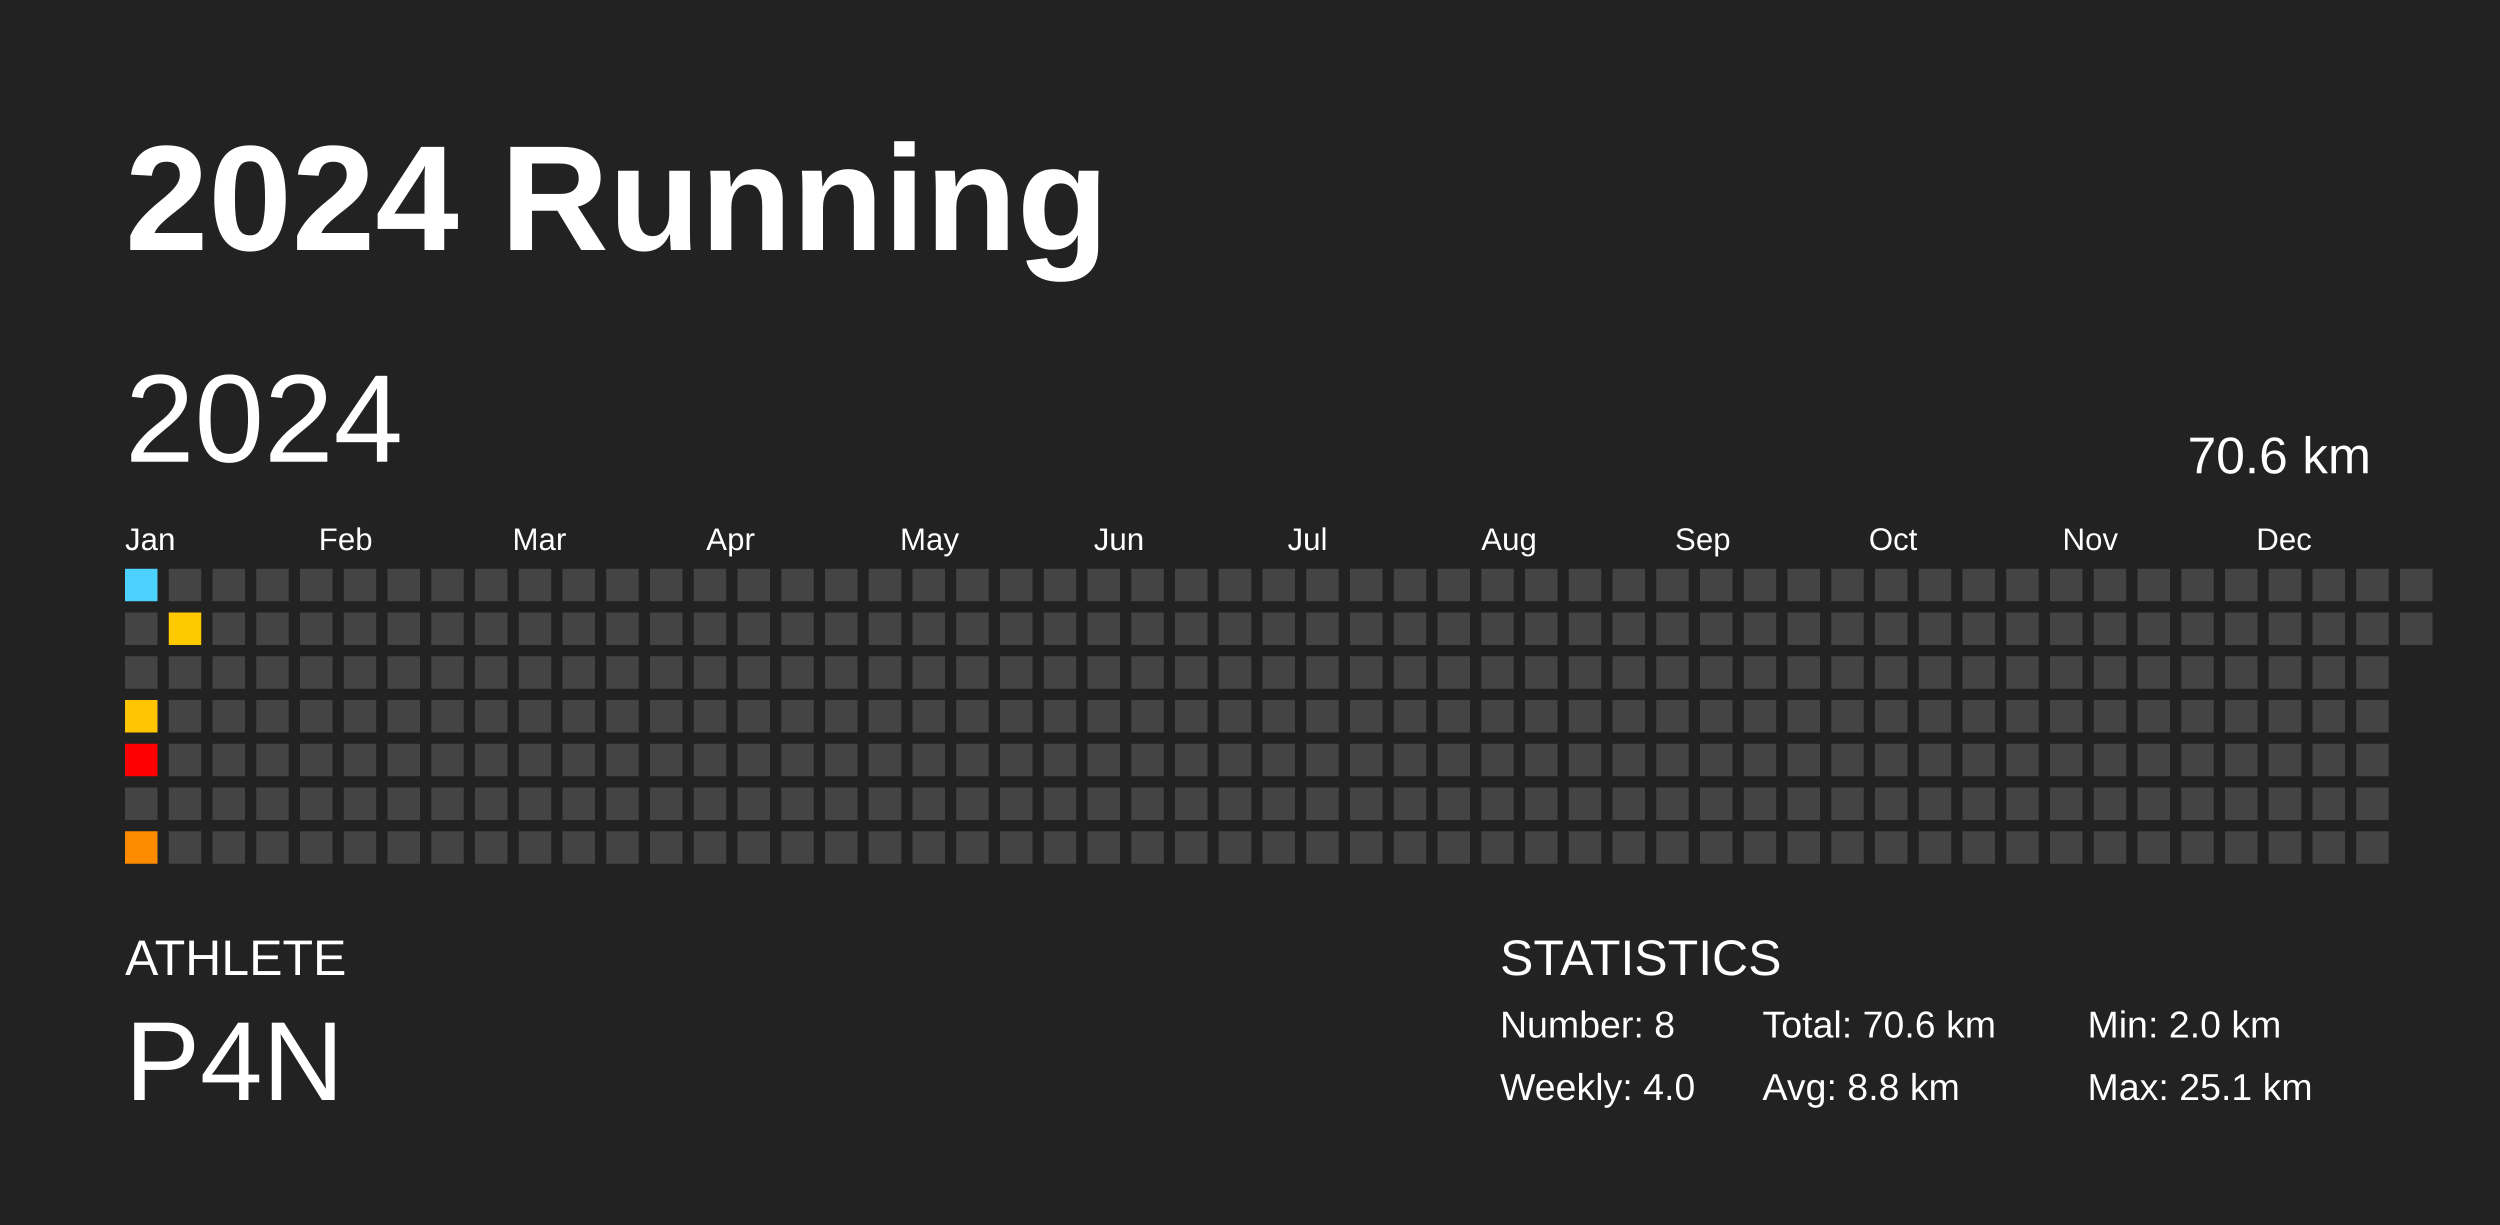
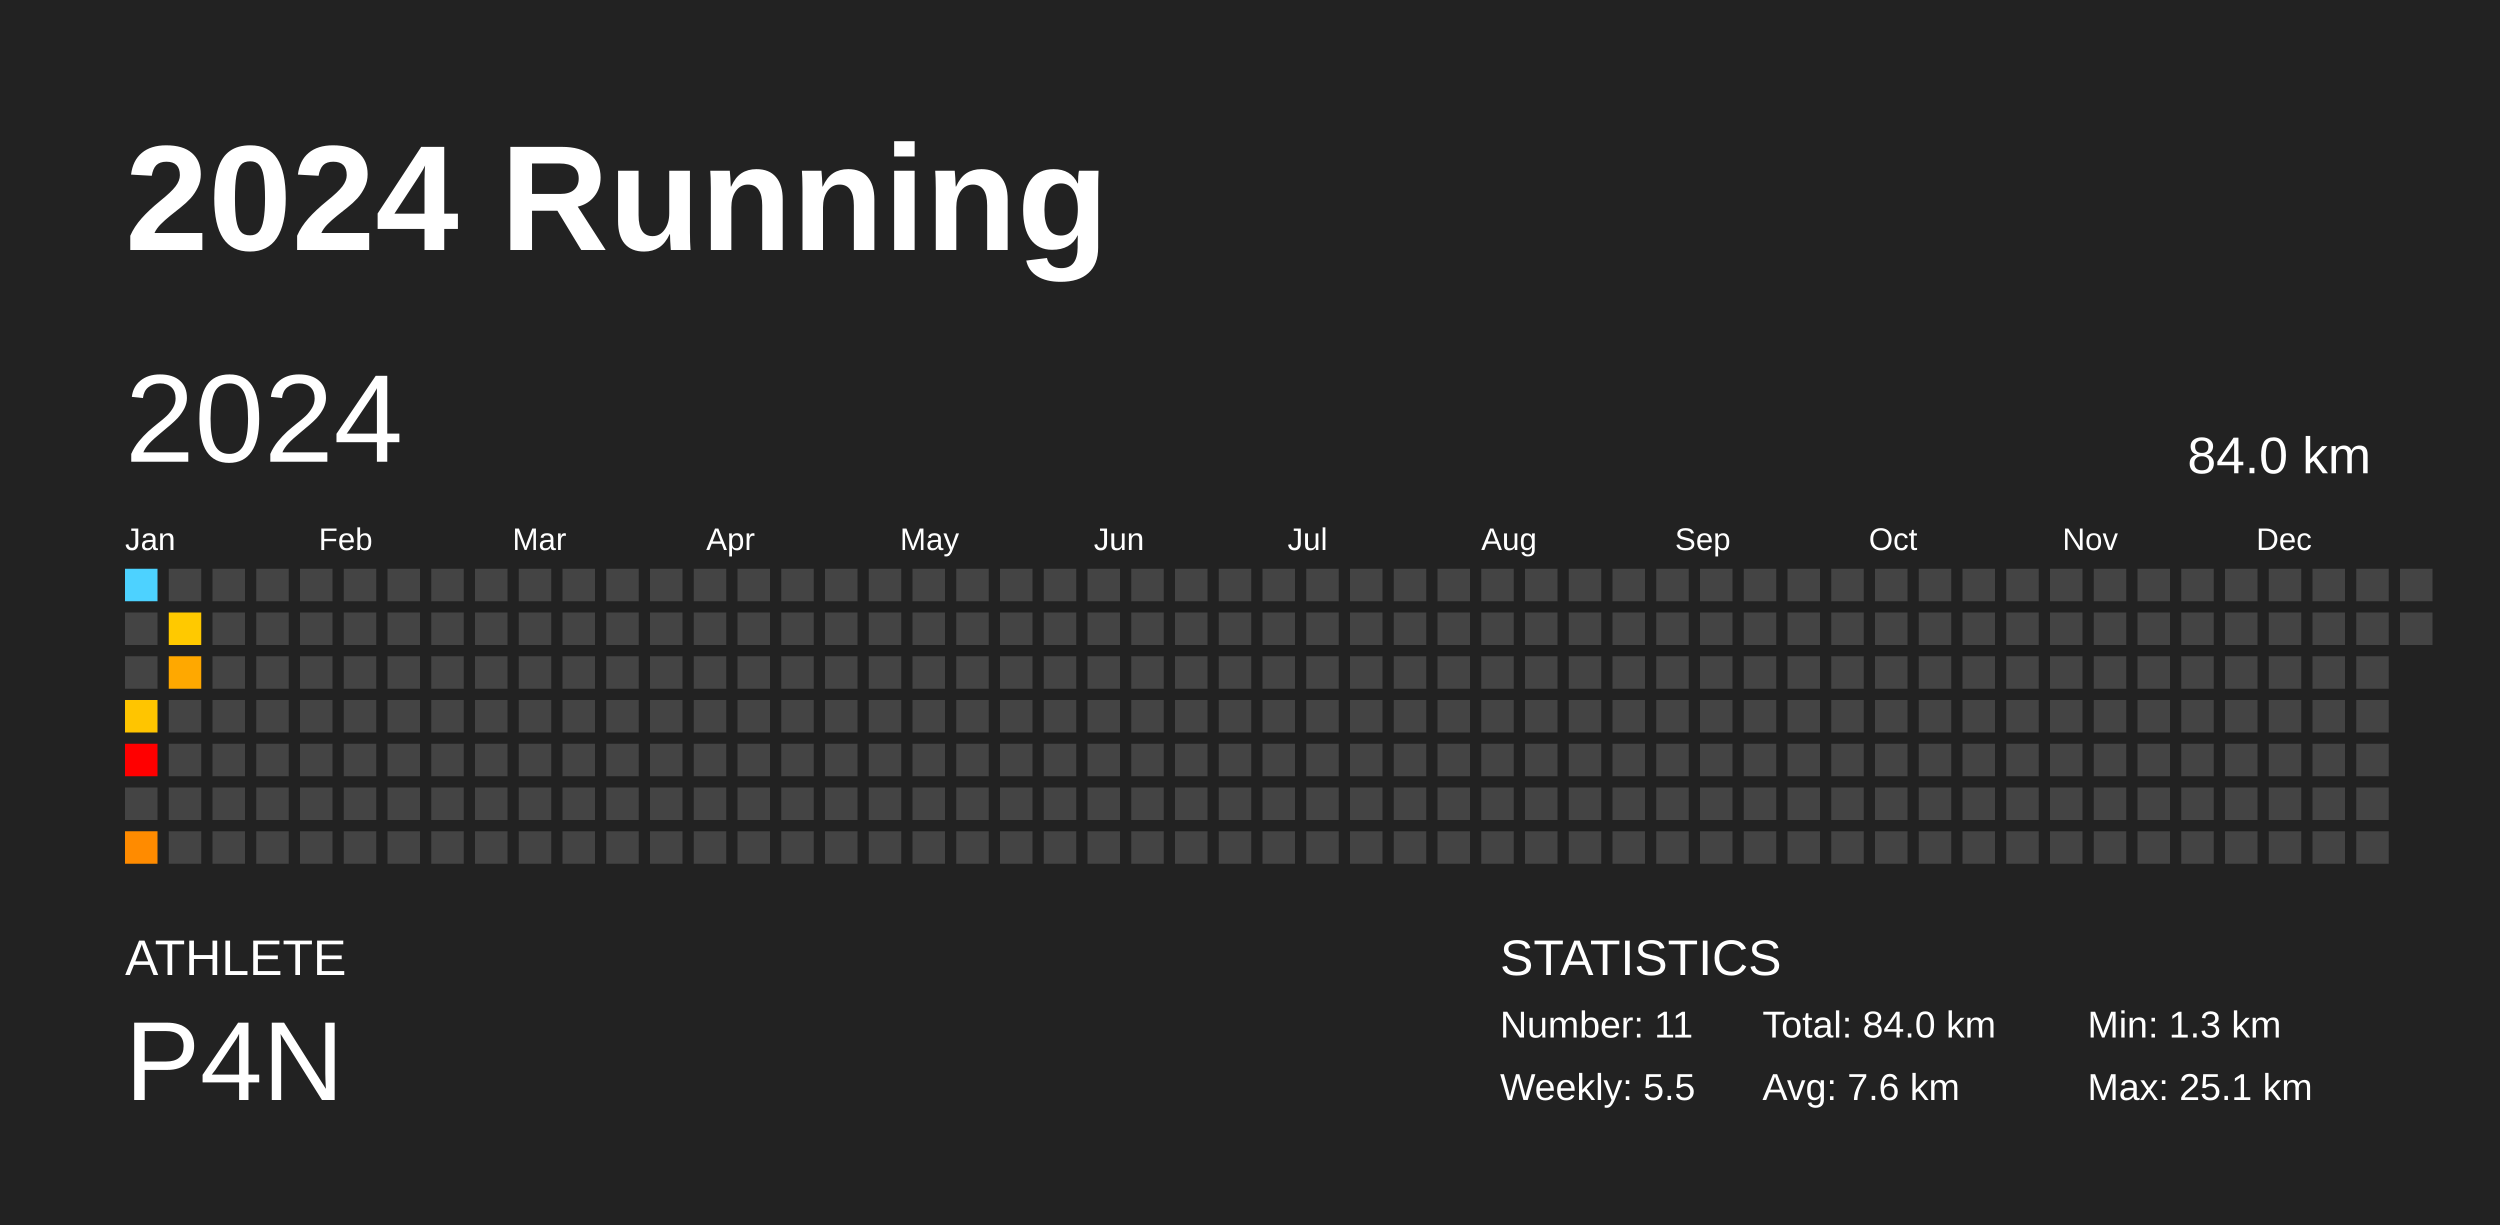
<svg xmlns="http://www.w3.org/2000/svg" baseProfile="full" height="98mm" version="1.1" viewBox="0,0,200,98" width="200mm">
  <defs />
  <rect fill="#222222" height="98" width="200" x="0" y="0" />
  <text fill="#FFFFFF" style="font-size:12px; font-family:Arial; font-weight:bold;" x="10" y="20">2024 Running</text>
  <text fill="#FFFFFF" style="font-size:4px; font-family:Arial" x="10" y="78">ATHLETE</text>
  <text fill="#FFFFFF" style="font-size:9px; font-family:Arial" x="10" y="88">P4N</text>
  <text fill="#FFFFFF" style="font-size:4px; font-family:Arial" x="120" y="78">STATISTICS</text>
-   <text fill="#FFFFFF" style="font-size:3px; font-family:Arial" x="120" y="83">Number: 8</text>
-   <text fill="#FFFFFF" style="font-size:3px; font-family:Arial" x="120" y="88">Weekly: 4.0</text>
-   <text fill="#FFFFFF" style="font-size:3px; font-family:Arial" x="141" y="83">Total: 70.6 km</text>
-   <text fill="#FFFFFF" style="font-size:3px; font-family:Arial" x="141" y="88">Avg: 8.8 km</text>
-   <text fill="#FFFFFF" style="font-size:3px; font-family:Arial" x="167" y="83">Min: 2.0 km</text>
+   <text fill="#FFFFFF" style="font-size:3px; font-family:Arial" x="120" y="83">Number: 11</text>
+   <text fill="#FFFFFF" style="font-size:3px; font-family:Arial" x="120" y="88">Weekly: 5.5</text>
+   <text fill="#FFFFFF" style="font-size:3px; font-family:Arial" x="141" y="83">Total: 84.0 km</text>
+   <text fill="#FFFFFF" style="font-size:3px; font-family:Arial" x="141" y="88">Avg: 7.6 km</text>
+   <text fill="#FFFFFF" style="font-size:3px; font-family:Arial" x="167" y="83">Min: 1.3 km</text>
  <text fill="#FFFFFF" style="font-size:3px; font-family:Arial" x="167" y="88">Max: 25.1 km</text>
  <text dominant-baseline="hanging" fill="#FFFFFF" style="font-size:10.0px; font-family:Arial;" x="10" y="30">2024</text>
-   <text dominant-baseline="hanging" fill="#FFFFFF" style="font-size:4.125px; font-family:Arial;" x="175" y="35">70.6 km</text>
+   <text dominant-baseline="hanging" fill="#FFFFFF" style="font-size:4.125px; font-family:Arial;" x="175" y="35">84.0 km</text>
  <text fill="#FFFFFF" style="font-size:2.5px; font-family:Arial" x="10.0" y="44">Jan</text>
  <text fill="#FFFFFF" style="font-size:2.5px; font-family:Arial" x="25.5" y="44">Feb</text>
  <text fill="#FFFFFF" style="font-size:2.5px; font-family:Arial" x="41.0" y="44">Mar</text>
  <text fill="#FFFFFF" style="font-size:2.5px; font-family:Arial" x="56.5" y="44">Apr</text>
  <text fill="#FFFFFF" style="font-size:2.5px; font-family:Arial" x="72.0" y="44">May</text>
  <text fill="#FFFFFF" style="font-size:2.5px; font-family:Arial" x="87.5" y="44">Jun</text>
  <text fill="#FFFFFF" style="font-size:2.5px; font-family:Arial" x="103.0" y="44">Jul</text>
  <text fill="#FFFFFF" style="font-size:2.5px; font-family:Arial" x="118.5" y="44">Aug</text>
  <text fill="#FFFFFF" style="font-size:2.5px; font-family:Arial" x="134.0" y="44">Sep</text>
  <text fill="#FFFFFF" style="font-size:2.5px; font-family:Arial" x="149.5" y="44">Oct</text>
  <text fill="#FFFFFF" style="font-size:2.5px; font-family:Arial" x="165.0" y="44">Nov</text>
  <text fill="#FFFFFF" style="font-size:2.5px; font-family:Arial" x="180.5" y="44">Dec</text>
  <rect fill="#4dd2ff" height="2.6" width="2.6" x="10.0" y="45.5" />
  <rect fill="#444444" height="2.6" width="2.6" x="10.0" y="49.0" />
  <rect fill="#444444" height="2.6" width="2.6" x="10.0" y="52.5" />
  <rect fill="#ffc500" height="2.6" width="2.6" x="10.0" y="56.0" />
  <rect fill="red" height="2.6" width="2.6" x="10.0" y="59.5" />
  <rect fill="#444444" height="2.6" width="2.6" x="10.0" y="63.0" />
  <rect fill="#ff8b00" height="2.6" width="2.6" x="10.0" y="66.5" />
  <rect fill="#444444" height="2.6" width="2.6" x="13.5" y="45.5" />
  <rect fill="#ffc900" height="2.6" width="2.6" x="13.5" y="49.0" />
-   <rect fill="#444444" height="2.6" width="2.6" x="13.5" y="52.5" />
+   <rect fill="#ffa800" height="2.6" width="2.6" x="13.5" y="52.5" />
  <rect fill="#444444" height="2.6" width="2.6" x="13.5" y="56.0" />
  <rect fill="#444444" height="2.6" width="2.6" x="13.5" y="59.5" />
  <rect fill="#444444" height="2.6" width="2.6" x="13.5" y="63.0" />
  <rect fill="#444444" height="2.6" width="2.6" x="13.5" y="66.5" />
  <rect fill="#444444" height="2.6" width="2.6" x="17.0" y="45.5" />
  <rect fill="#444444" height="2.6" width="2.6" x="17.0" y="49.0" />
  <rect fill="#444444" height="2.6" width="2.6" x="17.0" y="52.5" />
  <rect fill="#444444" height="2.6" width="2.6" x="17.0" y="56.0" />
  <rect fill="#444444" height="2.6" width="2.6" x="17.0" y="59.5" />
  <rect fill="#444444" height="2.6" width="2.6" x="17.0" y="63.0" />
  <rect fill="#444444" height="2.6" width="2.6" x="17.0" y="66.5" />
  <rect fill="#444444" height="2.6" width="2.6" x="20.5" y="45.5" />
  <rect fill="#444444" height="2.6" width="2.6" x="20.5" y="49.0" />
  <rect fill="#444444" height="2.6" width="2.6" x="20.5" y="52.5" />
  <rect fill="#444444" height="2.6" width="2.6" x="20.5" y="56.0" />
  <rect fill="#444444" height="2.6" width="2.6" x="20.5" y="59.5" />
  <rect fill="#444444" height="2.6" width="2.6" x="20.5" y="63.0" />
  <rect fill="#444444" height="2.6" width="2.6" x="20.5" y="66.5" />
  <rect fill="#444444" height="2.6" width="2.6" x="24.0" y="45.5" />
  <rect fill="#444444" height="2.6" width="2.6" x="24.0" y="49.0" />
  <rect fill="#444444" height="2.6" width="2.6" x="24.0" y="52.5" />
  <rect fill="#444444" height="2.6" width="2.6" x="24.0" y="56.0" />
  <rect fill="#444444" height="2.6" width="2.6" x="24.0" y="59.5" />
  <rect fill="#444444" height="2.6" width="2.6" x="24.0" y="63.0" />
  <rect fill="#444444" height="2.6" width="2.6" x="24.0" y="66.5" />
  <rect fill="#444444" height="2.6" width="2.6" x="27.5" y="45.5" />
  <rect fill="#444444" height="2.6" width="2.6" x="27.5" y="49.0" />
  <rect fill="#444444" height="2.6" width="2.6" x="27.5" y="52.5" />
  <rect fill="#444444" height="2.6" width="2.6" x="27.5" y="56.0" />
  <rect fill="#444444" height="2.6" width="2.6" x="27.5" y="59.5" />
  <rect fill="#444444" height="2.6" width="2.6" x="27.5" y="63.0" />
  <rect fill="#444444" height="2.6" width="2.6" x="27.5" y="66.5" />
  <rect fill="#444444" height="2.6" width="2.6" x="31.0" y="45.5" />
  <rect fill="#444444" height="2.6" width="2.6" x="31.0" y="49.0" />
  <rect fill="#444444" height="2.6" width="2.6" x="31.0" y="52.5" />
  <rect fill="#444444" height="2.6" width="2.6" x="31.0" y="56.0" />
  <rect fill="#444444" height="2.6" width="2.6" x="31.0" y="59.5" />
  <rect fill="#444444" height="2.6" width="2.6" x="31.0" y="63.0" />
  <rect fill="#444444" height="2.6" width="2.6" x="31.0" y="66.5" />
  <rect fill="#444444" height="2.6" width="2.6" x="34.5" y="45.5" />
  <rect fill="#444444" height="2.6" width="2.6" x="34.5" y="49.0" />
  <rect fill="#444444" height="2.6" width="2.6" x="34.5" y="52.5" />
  <rect fill="#444444" height="2.6" width="2.6" x="34.5" y="56.0" />
  <rect fill="#444444" height="2.6" width="2.6" x="34.5" y="59.5" />
  <rect fill="#444444" height="2.6" width="2.6" x="34.5" y="63.0" />
  <rect fill="#444444" height="2.6" width="2.6" x="34.5" y="66.5" />
  <rect fill="#444444" height="2.6" width="2.6" x="38.0" y="45.5" />
  <rect fill="#444444" height="2.6" width="2.6" x="38.0" y="49.0" />
  <rect fill="#444444" height="2.6" width="2.6" x="38.0" y="52.5" />
  <rect fill="#444444" height="2.6" width="2.6" x="38.0" y="56.0" />
  <rect fill="#444444" height="2.6" width="2.6" x="38.0" y="59.5" />
  <rect fill="#444444" height="2.6" width="2.6" x="38.0" y="63.0" />
  <rect fill="#444444" height="2.6" width="2.6" x="38.0" y="66.5" />
  <rect fill="#444444" height="2.6" width="2.6" x="41.5" y="45.5" />
  <rect fill="#444444" height="2.6" width="2.6" x="41.5" y="49.0" />
  <rect fill="#444444" height="2.6" width="2.6" x="41.5" y="52.5" />
  <rect fill="#444444" height="2.6" width="2.6" x="41.5" y="56.0" />
  <rect fill="#444444" height="2.6" width="2.6" x="41.5" y="59.5" />
  <rect fill="#444444" height="2.6" width="2.6" x="41.5" y="63.0" />
  <rect fill="#444444" height="2.6" width="2.6" x="41.5" y="66.5" />
  <rect fill="#444444" height="2.6" width="2.6" x="45.0" y="45.5" />
  <rect fill="#444444" height="2.6" width="2.6" x="45.0" y="49.0" />
  <rect fill="#444444" height="2.6" width="2.6" x="45.0" y="52.5" />
  <rect fill="#444444" height="2.6" width="2.6" x="45.0" y="56.0" />
  <rect fill="#444444" height="2.6" width="2.6" x="45.0" y="59.5" />
  <rect fill="#444444" height="2.6" width="2.6" x="45.0" y="63.0" />
  <rect fill="#444444" height="2.6" width="2.6" x="45.0" y="66.5" />
  <rect fill="#444444" height="2.6" width="2.6" x="48.5" y="45.5" />
  <rect fill="#444444" height="2.6" width="2.6" x="48.5" y="49.0" />
  <rect fill="#444444" height="2.6" width="2.6" x="48.5" y="52.5" />
  <rect fill="#444444" height="2.6" width="2.6" x="48.5" y="56.0" />
  <rect fill="#444444" height="2.6" width="2.6" x="48.5" y="59.5" />
  <rect fill="#444444" height="2.6" width="2.6" x="48.5" y="63.0" />
  <rect fill="#444444" height="2.6" width="2.6" x="48.5" y="66.5" />
  <rect fill="#444444" height="2.6" width="2.6" x="52.0" y="45.5" />
  <rect fill="#444444" height="2.6" width="2.6" x="52.0" y="49.0" />
  <rect fill="#444444" height="2.6" width="2.6" x="52.0" y="52.5" />
  <rect fill="#444444" height="2.6" width="2.6" x="52.0" y="56.0" />
  <rect fill="#444444" height="2.6" width="2.6" x="52.0" y="59.5" />
  <rect fill="#444444" height="2.6" width="2.6" x="52.0" y="63.0" />
  <rect fill="#444444" height="2.6" width="2.6" x="52.0" y="66.5" />
  <rect fill="#444444" height="2.6" width="2.6" x="55.5" y="45.5" />
  <rect fill="#444444" height="2.6" width="2.6" x="55.5" y="49.0" />
  <rect fill="#444444" height="2.6" width="2.6" x="55.5" y="52.5" />
  <rect fill="#444444" height="2.6" width="2.6" x="55.5" y="56.0" />
  <rect fill="#444444" height="2.6" width="2.6" x="55.5" y="59.5" />
  <rect fill="#444444" height="2.6" width="2.6" x="55.5" y="63.0" />
  <rect fill="#444444" height="2.6" width="2.6" x="55.5" y="66.5" />
  <rect fill="#444444" height="2.6" width="2.6" x="59.0" y="45.5" />
  <rect fill="#444444" height="2.6" width="2.6" x="59.0" y="49.0" />
  <rect fill="#444444" height="2.6" width="2.6" x="59.0" y="52.5" />
  <rect fill="#444444" height="2.6" width="2.6" x="59.0" y="56.0" />
  <rect fill="#444444" height="2.6" width="2.6" x="59.0" y="59.5" />
  <rect fill="#444444" height="2.6" width="2.6" x="59.0" y="63.0" />
  <rect fill="#444444" height="2.6" width="2.6" x="59.0" y="66.5" />
  <rect fill="#444444" height="2.6" width="2.6" x="62.5" y="45.5" />
  <rect fill="#444444" height="2.6" width="2.6" x="62.5" y="49.0" />
  <rect fill="#444444" height="2.6" width="2.6" x="62.5" y="52.5" />
  <rect fill="#444444" height="2.6" width="2.6" x="62.5" y="56.0" />
  <rect fill="#444444" height="2.6" width="2.6" x="62.5" y="59.5" />
  <rect fill="#444444" height="2.6" width="2.6" x="62.5" y="63.0" />
  <rect fill="#444444" height="2.6" width="2.6" x="62.5" y="66.5" />
  <rect fill="#444444" height="2.6" width="2.6" x="66.0" y="45.5" />
  <rect fill="#444444" height="2.6" width="2.6" x="66.0" y="49.0" />
  <rect fill="#444444" height="2.6" width="2.6" x="66.0" y="52.5" />
  <rect fill="#444444" height="2.6" width="2.6" x="66.0" y="56.0" />
  <rect fill="#444444" height="2.6" width="2.6" x="66.0" y="59.5" />
  <rect fill="#444444" height="2.6" width="2.6" x="66.0" y="63.0" />
  <rect fill="#444444" height="2.6" width="2.6" x="66.0" y="66.5" />
  <rect fill="#444444" height="2.6" width="2.6" x="69.5" y="45.5" />
  <rect fill="#444444" height="2.6" width="2.6" x="69.5" y="49.0" />
  <rect fill="#444444" height="2.6" width="2.6" x="69.5" y="52.5" />
  <rect fill="#444444" height="2.6" width="2.6" x="69.5" y="56.0" />
  <rect fill="#444444" height="2.6" width="2.6" x="69.5" y="59.5" />
  <rect fill="#444444" height="2.6" width="2.6" x="69.5" y="63.0" />
  <rect fill="#444444" height="2.6" width="2.6" x="69.5" y="66.5" />
  <rect fill="#444444" height="2.6" width="2.6" x="73.0" y="45.5" />
  <rect fill="#444444" height="2.6" width="2.6" x="73.0" y="49.0" />
  <rect fill="#444444" height="2.6" width="2.6" x="73.0" y="52.5" />
  <rect fill="#444444" height="2.6" width="2.6" x="73.0" y="56.0" />
  <rect fill="#444444" height="2.6" width="2.6" x="73.0" y="59.5" />
  <rect fill="#444444" height="2.6" width="2.6" x="73.0" y="63.0" />
  <rect fill="#444444" height="2.6" width="2.6" x="73.0" y="66.5" />
  <rect fill="#444444" height="2.6" width="2.6" x="76.5" y="45.5" />
  <rect fill="#444444" height="2.6" width="2.6" x="76.5" y="49.0" />
  <rect fill="#444444" height="2.6" width="2.6" x="76.5" y="52.5" />
  <rect fill="#444444" height="2.6" width="2.6" x="76.5" y="56.0" />
  <rect fill="#444444" height="2.6" width="2.6" x="76.5" y="59.5" />
  <rect fill="#444444" height="2.6" width="2.6" x="76.5" y="63.0" />
  <rect fill="#444444" height="2.6" width="2.6" x="76.5" y="66.5" />
  <rect fill="#444444" height="2.6" width="2.6" x="80.0" y="45.5" />
  <rect fill="#444444" height="2.6" width="2.6" x="80.0" y="49.0" />
  <rect fill="#444444" height="2.6" width="2.6" x="80.0" y="52.5" />
  <rect fill="#444444" height="2.6" width="2.6" x="80.0" y="56.0" />
  <rect fill="#444444" height="2.6" width="2.6" x="80.0" y="59.5" />
  <rect fill="#444444" height="2.6" width="2.6" x="80.0" y="63.0" />
  <rect fill="#444444" height="2.6" width="2.6" x="80.0" y="66.5" />
  <rect fill="#444444" height="2.6" width="2.6" x="83.5" y="45.5" />
  <rect fill="#444444" height="2.6" width="2.6" x="83.5" y="49.0" />
  <rect fill="#444444" height="2.6" width="2.6" x="83.5" y="52.5" />
  <rect fill="#444444" height="2.6" width="2.6" x="83.5" y="56.0" />
  <rect fill="#444444" height="2.6" width="2.6" x="83.5" y="59.5" />
  <rect fill="#444444" height="2.6" width="2.6" x="83.5" y="63.0" />
  <rect fill="#444444" height="2.6" width="2.6" x="83.5" y="66.5" />
  <rect fill="#444444" height="2.6" width="2.6" x="87.0" y="45.5" />
  <rect fill="#444444" height="2.6" width="2.6" x="87.0" y="49.0" />
  <rect fill="#444444" height="2.6" width="2.6" x="87.0" y="52.5" />
  <rect fill="#444444" height="2.6" width="2.6" x="87.0" y="56.0" />
  <rect fill="#444444" height="2.6" width="2.6" x="87.0" y="59.5" />
  <rect fill="#444444" height="2.6" width="2.6" x="87.0" y="63.0" />
  <rect fill="#444444" height="2.6" width="2.6" x="87.0" y="66.5" />
  <rect fill="#444444" height="2.6" width="2.6" x="90.5" y="45.5" />
  <rect fill="#444444" height="2.6" width="2.6" x="90.5" y="49.0" />
  <rect fill="#444444" height="2.6" width="2.6" x="90.5" y="52.5" />
  <rect fill="#444444" height="2.6" width="2.6" x="90.5" y="56.0" />
  <rect fill="#444444" height="2.6" width="2.6" x="90.5" y="59.5" />
  <rect fill="#444444" height="2.6" width="2.6" x="90.5" y="63.0" />
  <rect fill="#444444" height="2.6" width="2.6" x="90.5" y="66.5" />
  <rect fill="#444444" height="2.6" width="2.6" x="94.0" y="45.5" />
  <rect fill="#444444" height="2.6" width="2.6" x="94.0" y="49.0" />
  <rect fill="#444444" height="2.6" width="2.6" x="94.0" y="52.5" />
  <rect fill="#444444" height="2.6" width="2.6" x="94.0" y="56.0" />
  <rect fill="#444444" height="2.6" width="2.6" x="94.0" y="59.5" />
  <rect fill="#444444" height="2.6" width="2.6" x="94.0" y="63.0" />
  <rect fill="#444444" height="2.6" width="2.6" x="94.0" y="66.5" />
  <rect fill="#444444" height="2.6" width="2.6" x="97.5" y="45.5" />
  <rect fill="#444444" height="2.6" width="2.6" x="97.5" y="49.0" />
  <rect fill="#444444" height="2.6" width="2.6" x="97.5" y="52.5" />
  <rect fill="#444444" height="2.6" width="2.6" x="97.5" y="56.0" />
  <rect fill="#444444" height="2.6" width="2.6" x="97.5" y="59.5" />
  <rect fill="#444444" height="2.6" width="2.6" x="97.5" y="63.0" />
  <rect fill="#444444" height="2.6" width="2.6" x="97.5" y="66.5" />
  <rect fill="#444444" height="2.6" width="2.6" x="101.0" y="45.5" />
  <rect fill="#444444" height="2.6" width="2.6" x="101.0" y="49.0" />
  <rect fill="#444444" height="2.6" width="2.6" x="101.0" y="52.5" />
  <rect fill="#444444" height="2.6" width="2.6" x="101.0" y="56.0" />
  <rect fill="#444444" height="2.6" width="2.6" x="101.0" y="59.5" />
  <rect fill="#444444" height="2.6" width="2.6" x="101.0" y="63.0" />
  <rect fill="#444444" height="2.6" width="2.6" x="101.0" y="66.5" />
  <rect fill="#444444" height="2.6" width="2.6" x="104.5" y="45.5" />
  <rect fill="#444444" height="2.6" width="2.6" x="104.5" y="49.0" />
  <rect fill="#444444" height="2.6" width="2.6" x="104.5" y="52.5" />
  <rect fill="#444444" height="2.6" width="2.6" x="104.5" y="56.0" />
  <rect fill="#444444" height="2.6" width="2.6" x="104.5" y="59.5" />
  <rect fill="#444444" height="2.6" width="2.6" x="104.5" y="63.0" />
  <rect fill="#444444" height="2.6" width="2.6" x="104.5" y="66.5" />
  <rect fill="#444444" height="2.6" width="2.6" x="108.0" y="45.5" />
  <rect fill="#444444" height="2.6" width="2.6" x="108.0" y="49.0" />
  <rect fill="#444444" height="2.6" width="2.6" x="108.0" y="52.5" />
  <rect fill="#444444" height="2.6" width="2.6" x="108.0" y="56.0" />
  <rect fill="#444444" height="2.6" width="2.6" x="108.0" y="59.5" />
  <rect fill="#444444" height="2.6" width="2.6" x="108.0" y="63.0" />
  <rect fill="#444444" height="2.6" width="2.6" x="108.0" y="66.5" />
  <rect fill="#444444" height="2.6" width="2.6" x="111.5" y="45.5" />
  <rect fill="#444444" height="2.6" width="2.6" x="111.5" y="49.0" />
  <rect fill="#444444" height="2.6" width="2.6" x="111.5" y="52.5" />
  <rect fill="#444444" height="2.6" width="2.6" x="111.5" y="56.0" />
  <rect fill="#444444" height="2.6" width="2.6" x="111.5" y="59.5" />
  <rect fill="#444444" height="2.6" width="2.6" x="111.5" y="63.0" />
  <rect fill="#444444" height="2.6" width="2.6" x="111.5" y="66.5" />
  <rect fill="#444444" height="2.6" width="2.6" x="115.0" y="45.5" />
  <rect fill="#444444" height="2.6" width="2.6" x="115.0" y="49.0" />
  <rect fill="#444444" height="2.6" width="2.6" x="115.0" y="52.5" />
  <rect fill="#444444" height="2.6" width="2.6" x="115.0" y="56.0" />
  <rect fill="#444444" height="2.6" width="2.6" x="115.0" y="59.5" />
  <rect fill="#444444" height="2.6" width="2.6" x="115.0" y="63.0" />
  <rect fill="#444444" height="2.6" width="2.6" x="115.0" y="66.5" />
  <rect fill="#444444" height="2.6" width="2.6" x="118.5" y="45.5" />
  <rect fill="#444444" height="2.6" width="2.6" x="118.5" y="49.0" />
  <rect fill="#444444" height="2.6" width="2.6" x="118.5" y="52.5" />
  <rect fill="#444444" height="2.6" width="2.6" x="118.5" y="56.0" />
  <rect fill="#444444" height="2.6" width="2.6" x="118.5" y="59.5" />
  <rect fill="#444444" height="2.6" width="2.6" x="118.5" y="63.0" />
  <rect fill="#444444" height="2.6" width="2.6" x="118.5" y="66.5" />
  <rect fill="#444444" height="2.6" width="2.6" x="122.0" y="45.5" />
  <rect fill="#444444" height="2.6" width="2.6" x="122.0" y="49.0" />
  <rect fill="#444444" height="2.6" width="2.6" x="122.0" y="52.5" />
  <rect fill="#444444" height="2.6" width="2.6" x="122.0" y="56.0" />
  <rect fill="#444444" height="2.6" width="2.6" x="122.0" y="59.5" />
  <rect fill="#444444" height="2.6" width="2.6" x="122.0" y="63.0" />
  <rect fill="#444444" height="2.6" width="2.6" x="122.0" y="66.5" />
  <rect fill="#444444" height="2.6" width="2.6" x="125.5" y="45.5" />
  <rect fill="#444444" height="2.6" width="2.6" x="125.5" y="49.0" />
  <rect fill="#444444" height="2.6" width="2.6" x="125.5" y="52.5" />
  <rect fill="#444444" height="2.6" width="2.6" x="125.5" y="56.0" />
  <rect fill="#444444" height="2.6" width="2.6" x="125.5" y="59.5" />
  <rect fill="#444444" height="2.6" width="2.6" x="125.5" y="63.0" />
  <rect fill="#444444" height="2.6" width="2.6" x="125.5" y="66.5" />
  <rect fill="#444444" height="2.6" width="2.6" x="129.0" y="45.5" />
  <rect fill="#444444" height="2.6" width="2.6" x="129.0" y="49.0" />
  <rect fill="#444444" height="2.6" width="2.6" x="129.0" y="52.5" />
  <rect fill="#444444" height="2.6" width="2.6" x="129.0" y="56.0" />
  <rect fill="#444444" height="2.6" width="2.6" x="129.0" y="59.5" />
  <rect fill="#444444" height="2.6" width="2.6" x="129.0" y="63.0" />
  <rect fill="#444444" height="2.6" width="2.6" x="129.0" y="66.5" />
  <rect fill="#444444" height="2.6" width="2.6" x="132.5" y="45.5" />
  <rect fill="#444444" height="2.6" width="2.6" x="132.5" y="49.0" />
  <rect fill="#444444" height="2.6" width="2.6" x="132.5" y="52.5" />
  <rect fill="#444444" height="2.6" width="2.6" x="132.5" y="56.0" />
  <rect fill="#444444" height="2.6" width="2.6" x="132.5" y="59.5" />
  <rect fill="#444444" height="2.6" width="2.6" x="132.5" y="63.0" />
  <rect fill="#444444" height="2.6" width="2.6" x="132.5" y="66.5" />
  <rect fill="#444444" height="2.6" width="2.6" x="136.0" y="45.5" />
  <rect fill="#444444" height="2.6" width="2.6" x="136.0" y="49.0" />
  <rect fill="#444444" height="2.6" width="2.6" x="136.0" y="52.5" />
  <rect fill="#444444" height="2.6" width="2.6" x="136.0" y="56.0" />
  <rect fill="#444444" height="2.6" width="2.6" x="136.0" y="59.5" />
  <rect fill="#444444" height="2.6" width="2.6" x="136.0" y="63.0" />
  <rect fill="#444444" height="2.6" width="2.6" x="136.0" y="66.5" />
  <rect fill="#444444" height="2.6" width="2.6" x="139.5" y="45.5" />
  <rect fill="#444444" height="2.6" width="2.6" x="139.5" y="49.0" />
  <rect fill="#444444" height="2.6" width="2.6" x="139.5" y="52.5" />
  <rect fill="#444444" height="2.6" width="2.6" x="139.5" y="56.0" />
  <rect fill="#444444" height="2.6" width="2.6" x="139.5" y="59.5" />
  <rect fill="#444444" height="2.6" width="2.6" x="139.5" y="63.0" />
  <rect fill="#444444" height="2.6" width="2.6" x="139.5" y="66.5" />
  <rect fill="#444444" height="2.6" width="2.6" x="143.0" y="45.5" />
  <rect fill="#444444" height="2.6" width="2.6" x="143.0" y="49.0" />
  <rect fill="#444444" height="2.6" width="2.6" x="143.0" y="52.5" />
  <rect fill="#444444" height="2.6" width="2.6" x="143.0" y="56.0" />
  <rect fill="#444444" height="2.6" width="2.6" x="143.0" y="59.5" />
  <rect fill="#444444" height="2.6" width="2.6" x="143.0" y="63.0" />
  <rect fill="#444444" height="2.6" width="2.6" x="143.0" y="66.5" />
  <rect fill="#444444" height="2.6" width="2.6" x="146.5" y="45.5" />
  <rect fill="#444444" height="2.6" width="2.6" x="146.5" y="49.0" />
  <rect fill="#444444" height="2.6" width="2.6" x="146.5" y="52.5" />
  <rect fill="#444444" height="2.6" width="2.6" x="146.5" y="56.0" />
  <rect fill="#444444" height="2.6" width="2.6" x="146.5" y="59.5" />
  <rect fill="#444444" height="2.6" width="2.6" x="146.5" y="63.0" />
  <rect fill="#444444" height="2.6" width="2.6" x="146.5" y="66.5" />
  <rect fill="#444444" height="2.6" width="2.6" x="150.0" y="45.5" />
  <rect fill="#444444" height="2.6" width="2.6" x="150.0" y="49.0" />
  <rect fill="#444444" height="2.6" width="2.6" x="150.0" y="52.5" />
  <rect fill="#444444" height="2.6" width="2.6" x="150.0" y="56.0" />
  <rect fill="#444444" height="2.6" width="2.6" x="150.0" y="59.5" />
  <rect fill="#444444" height="2.6" width="2.6" x="150.0" y="63.0" />
  <rect fill="#444444" height="2.6" width="2.6" x="150.0" y="66.5" />
  <rect fill="#444444" height="2.6" width="2.6" x="153.5" y="45.5" />
  <rect fill="#444444" height="2.6" width="2.6" x="153.5" y="49.0" />
  <rect fill="#444444" height="2.6" width="2.6" x="153.5" y="52.5" />
  <rect fill="#444444" height="2.6" width="2.6" x="153.5" y="56.0" />
  <rect fill="#444444" height="2.6" width="2.6" x="153.5" y="59.5" />
  <rect fill="#444444" height="2.6" width="2.6" x="153.5" y="63.0" />
  <rect fill="#444444" height="2.6" width="2.6" x="153.5" y="66.5" />
  <rect fill="#444444" height="2.6" width="2.6" x="157.0" y="45.5" />
  <rect fill="#444444" height="2.6" width="2.6" x="157.0" y="49.0" />
  <rect fill="#444444" height="2.6" width="2.6" x="157.0" y="52.5" />
  <rect fill="#444444" height="2.6" width="2.6" x="157.0" y="56.0" />
  <rect fill="#444444" height="2.6" width="2.6" x="157.0" y="59.5" />
  <rect fill="#444444" height="2.6" width="2.6" x="157.0" y="63.0" />
  <rect fill="#444444" height="2.6" width="2.6" x="157.0" y="66.5" />
  <rect fill="#444444" height="2.6" width="2.6" x="160.5" y="45.5" />
  <rect fill="#444444" height="2.6" width="2.6" x="160.5" y="49.0" />
  <rect fill="#444444" height="2.6" width="2.6" x="160.5" y="52.5" />
  <rect fill="#444444" height="2.6" width="2.6" x="160.5" y="56.0" />
  <rect fill="#444444" height="2.6" width="2.6" x="160.5" y="59.5" />
  <rect fill="#444444" height="2.6" width="2.6" x="160.5" y="63.0" />
  <rect fill="#444444" height="2.6" width="2.6" x="160.5" y="66.5" />
  <rect fill="#444444" height="2.6" width="2.6" x="164.0" y="45.5" />
  <rect fill="#444444" height="2.6" width="2.6" x="164.0" y="49.0" />
  <rect fill="#444444" height="2.6" width="2.6" x="164.0" y="52.5" />
  <rect fill="#444444" height="2.6" width="2.6" x="164.0" y="56.0" />
  <rect fill="#444444" height="2.6" width="2.6" x="164.0" y="59.5" />
  <rect fill="#444444" height="2.6" width="2.6" x="164.0" y="63.0" />
  <rect fill="#444444" height="2.6" width="2.6" x="164.0" y="66.5" />
  <rect fill="#444444" height="2.6" width="2.6" x="167.5" y="45.5" />
  <rect fill="#444444" height="2.6" width="2.6" x="167.5" y="49.0" />
  <rect fill="#444444" height="2.6" width="2.6" x="167.5" y="52.5" />
  <rect fill="#444444" height="2.6" width="2.6" x="167.5" y="56.0" />
  <rect fill="#444444" height="2.6" width="2.6" x="167.5" y="59.5" />
  <rect fill="#444444" height="2.6" width="2.6" x="167.5" y="63.0" />
  <rect fill="#444444" height="2.6" width="2.6" x="167.5" y="66.5" />
  <rect fill="#444444" height="2.6" width="2.6" x="171.0" y="45.5" />
  <rect fill="#444444" height="2.6" width="2.6" x="171.0" y="49.0" />
  <rect fill="#444444" height="2.6" width="2.6" x="171.0" y="52.5" />
  <rect fill="#444444" height="2.6" width="2.6" x="171.0" y="56.0" />
  <rect fill="#444444" height="2.6" width="2.6" x="171.0" y="59.5" />
  <rect fill="#444444" height="2.6" width="2.6" x="171.0" y="63.0" />
  <rect fill="#444444" height="2.6" width="2.6" x="171.0" y="66.5" />
  <rect fill="#444444" height="2.6" width="2.6" x="174.5" y="45.5" />
  <rect fill="#444444" height="2.6" width="2.6" x="174.5" y="49.0" />
  <rect fill="#444444" height="2.6" width="2.6" x="174.5" y="52.5" />
  <rect fill="#444444" height="2.6" width="2.6" x="174.5" y="56.0" />
  <rect fill="#444444" height="2.6" width="2.6" x="174.5" y="59.5" />
  <rect fill="#444444" height="2.6" width="2.6" x="174.5" y="63.0" />
  <rect fill="#444444" height="2.6" width="2.6" x="174.5" y="66.5" />
  <rect fill="#444444" height="2.6" width="2.6" x="178.0" y="45.5" />
  <rect fill="#444444" height="2.6" width="2.6" x="178.0" y="49.0" />
  <rect fill="#444444" height="2.6" width="2.6" x="178.0" y="52.5" />
  <rect fill="#444444" height="2.6" width="2.6" x="178.0" y="56.0" />
  <rect fill="#444444" height="2.6" width="2.6" x="178.0" y="59.5" />
  <rect fill="#444444" height="2.6" width="2.6" x="178.0" y="63.0" />
  <rect fill="#444444" height="2.6" width="2.6" x="178.0" y="66.5" />
  <rect fill="#444444" height="2.6" width="2.6" x="181.5" y="45.5" />
  <rect fill="#444444" height="2.6" width="2.6" x="181.5" y="49.0" />
  <rect fill="#444444" height="2.6" width="2.6" x="181.5" y="52.5" />
  <rect fill="#444444" height="2.6" width="2.6" x="181.5" y="56.0" />
  <rect fill="#444444" height="2.6" width="2.6" x="181.5" y="59.5" />
  <rect fill="#444444" height="2.6" width="2.6" x="181.5" y="63.0" />
  <rect fill="#444444" height="2.6" width="2.6" x="181.5" y="66.5" />
  <rect fill="#444444" height="2.6" width="2.6" x="185.0" y="45.5" />
  <rect fill="#444444" height="2.6" width="2.6" x="185.0" y="49.0" />
  <rect fill="#444444" height="2.6" width="2.6" x="185.0" y="52.5" />
  <rect fill="#444444" height="2.6" width="2.6" x="185.0" y="56.0" />
  <rect fill="#444444" height="2.6" width="2.6" x="185.0" y="59.5" />
  <rect fill="#444444" height="2.6" width="2.6" x="185.0" y="63.0" />
  <rect fill="#444444" height="2.6" width="2.6" x="185.0" y="66.5" />
  <rect fill="#444444" height="2.6" width="2.6" x="188.5" y="45.5" />
  <rect fill="#444444" height="2.6" width="2.6" x="188.5" y="49.0" />
  <rect fill="#444444" height="2.6" width="2.6" x="188.5" y="52.5" />
  <rect fill="#444444" height="2.6" width="2.6" x="188.5" y="56.0" />
  <rect fill="#444444" height="2.6" width="2.6" x="188.5" y="59.5" />
  <rect fill="#444444" height="2.6" width="2.6" x="188.5" y="63.0" />
  <rect fill="#444444" height="2.6" width="2.6" x="188.5" y="66.5" />
  <rect fill="#444444" height="2.6" width="2.6" x="192.0" y="45.5" />
  <rect fill="#444444" height="2.6" width="2.6" x="192.0" y="49.0" />
</svg>
